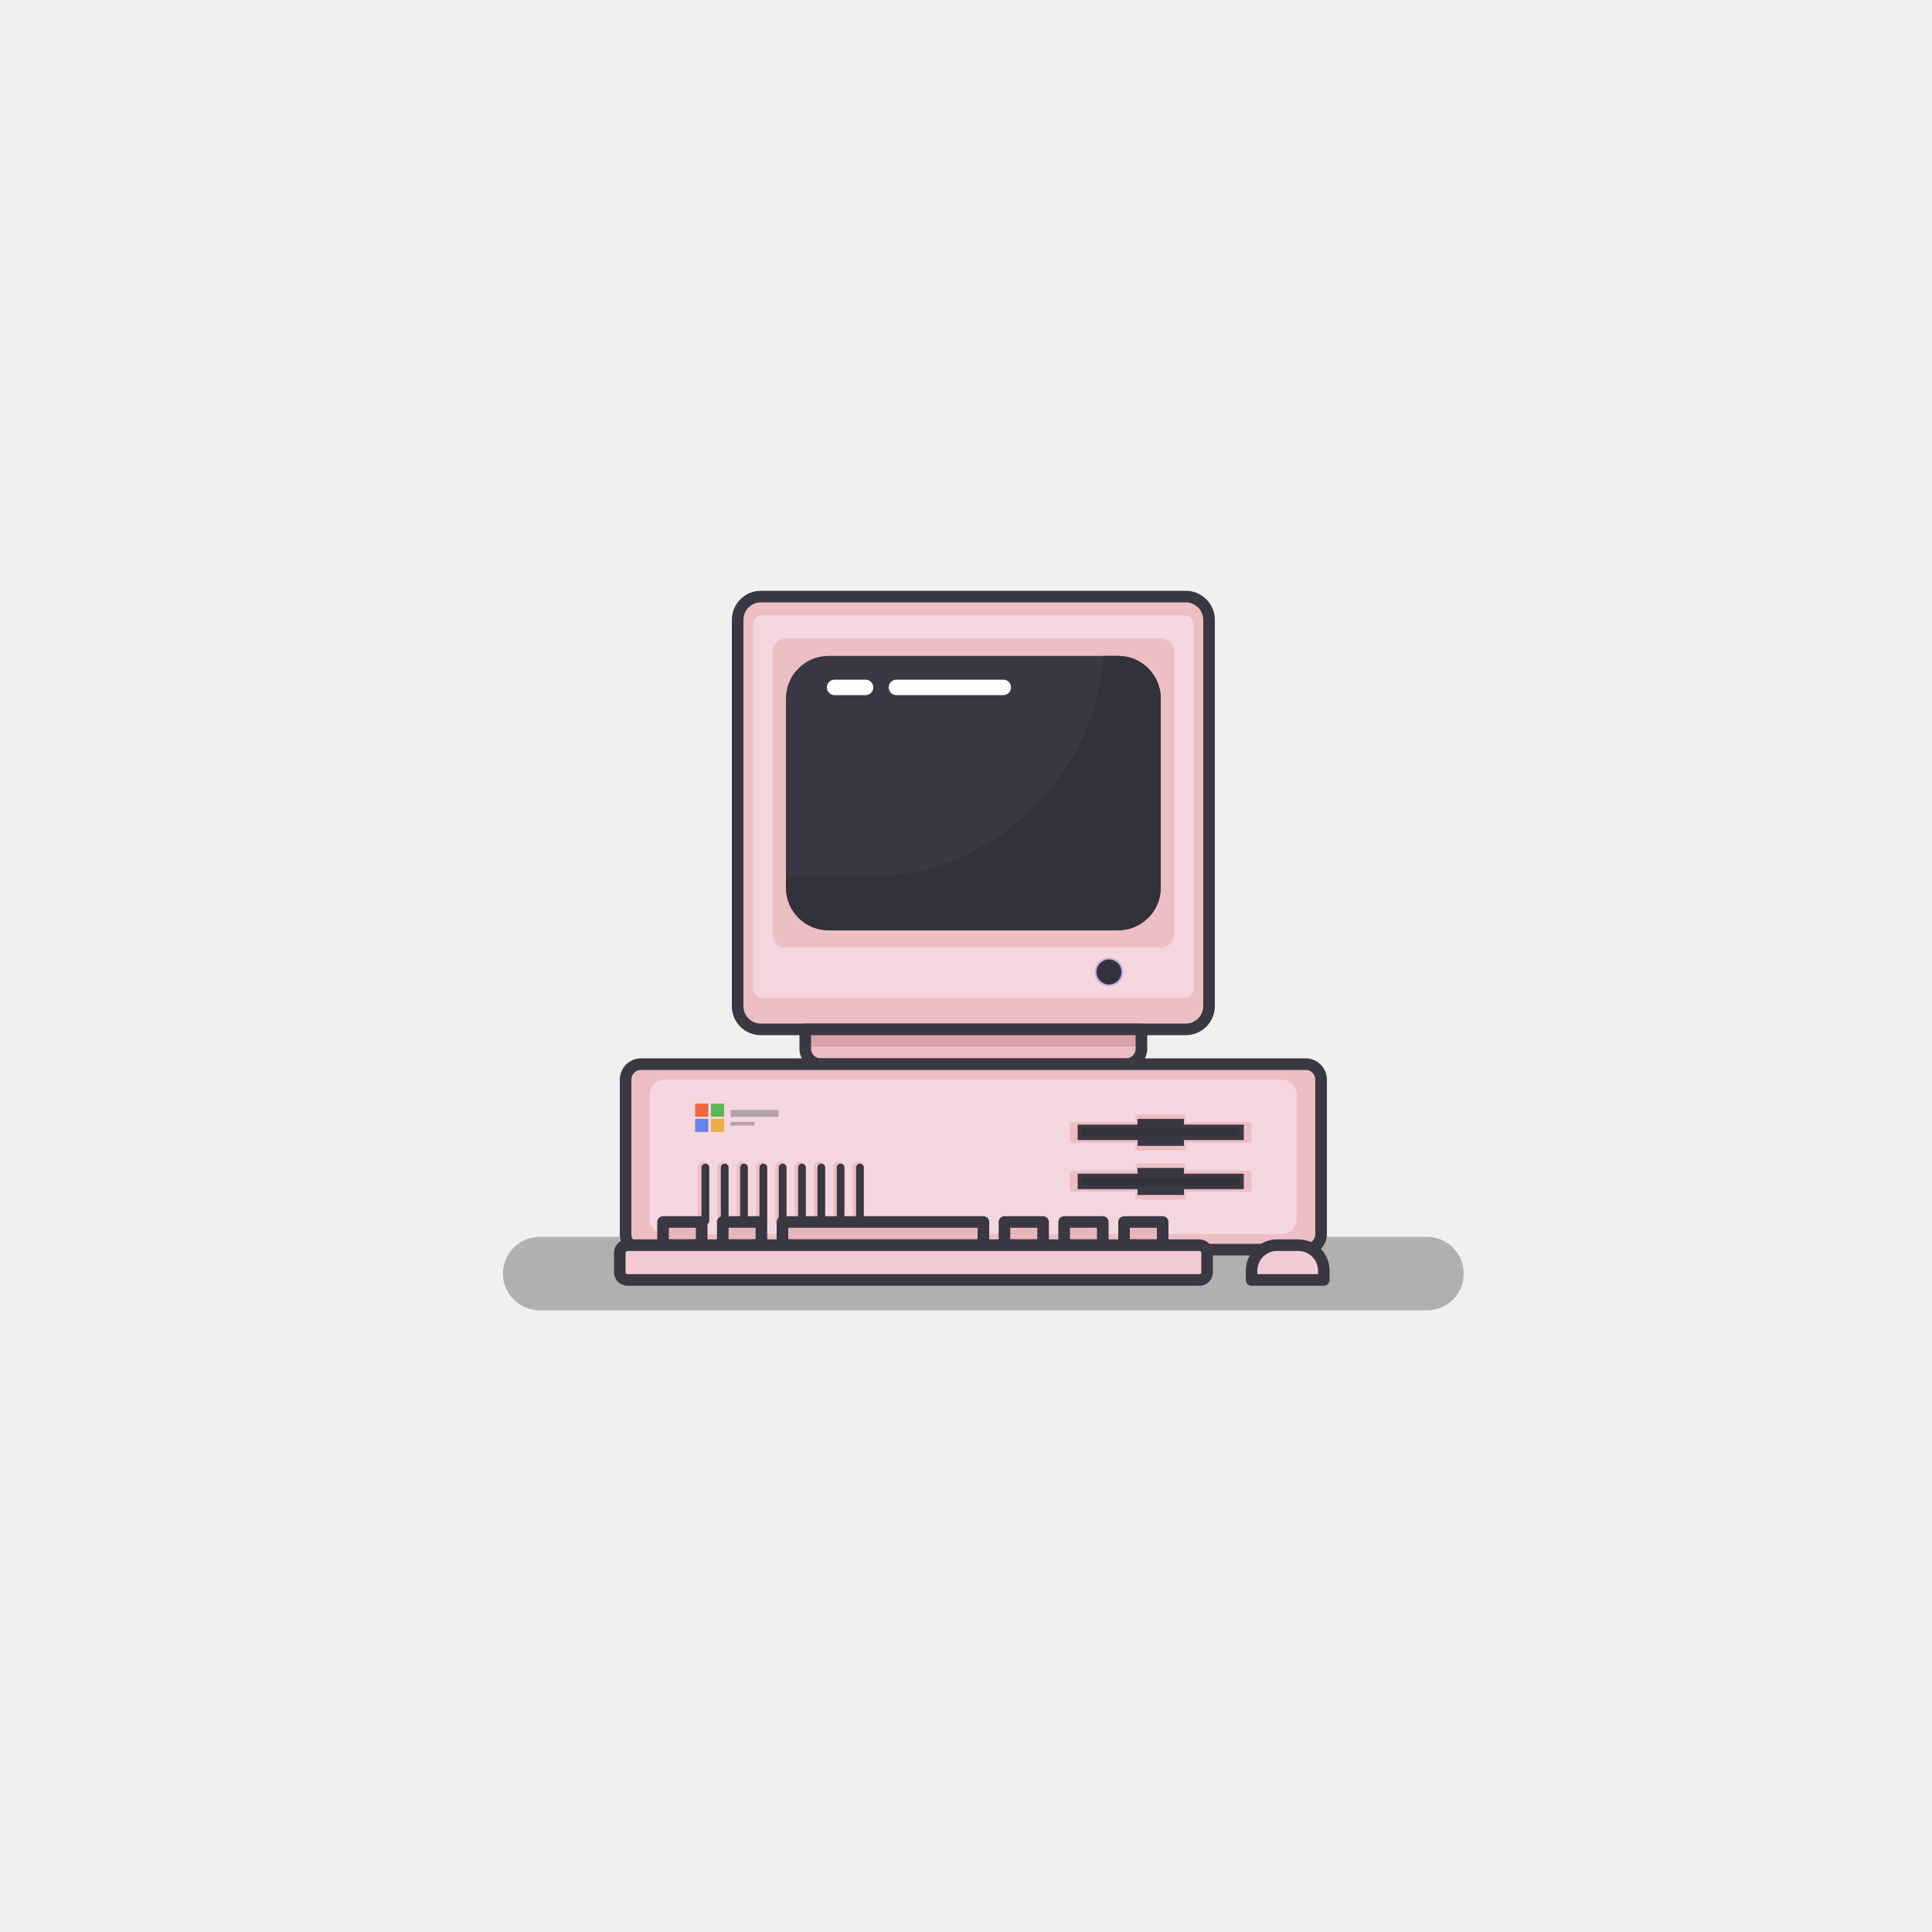
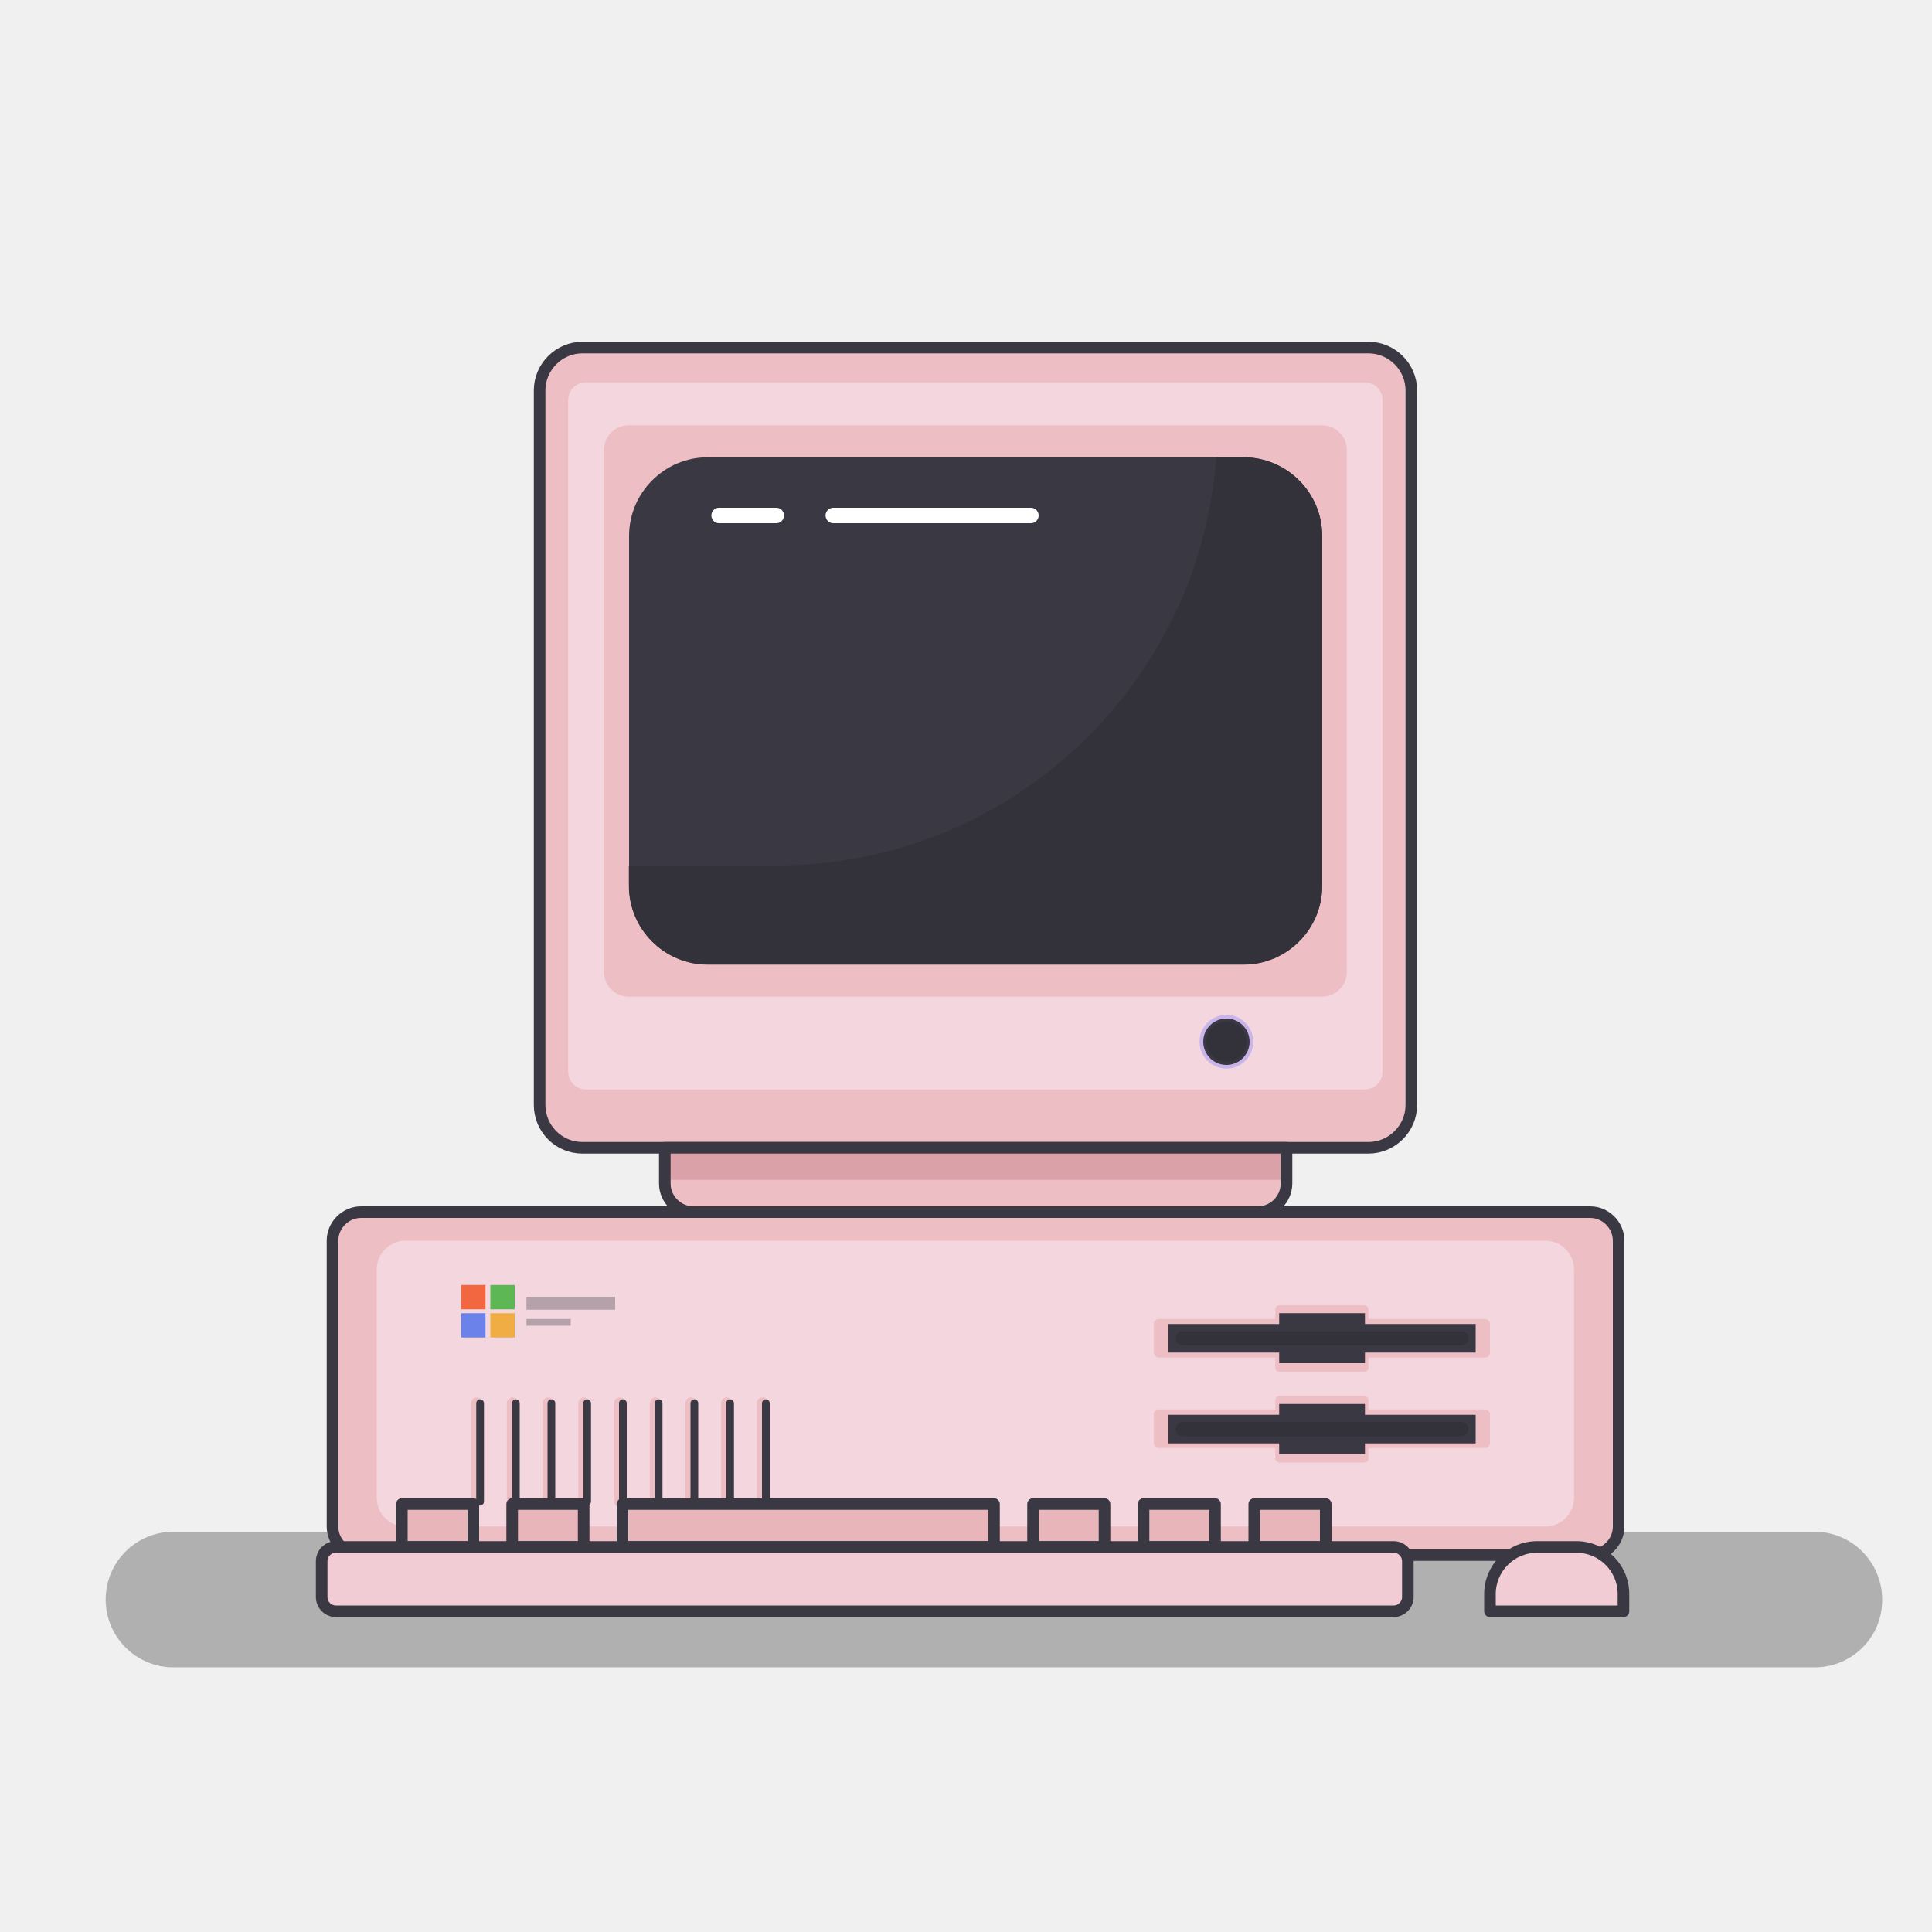
- <svg xmlns="http://www.w3.org/2000/svg" version="1.1" id="Layer_1" x="0px" y="0px" viewBox="0 0 1000 1000" style="enable-background:new 0 0 1000 1000;" xml:space="preserve">
+ <svg xmlns="http://www.w3.org/2000/svg" version="1.1" id="Layer_1" x="0px" y="0px" viewBox="300 -400 1000 1000" style="enable-background:new 300 -400 1000 1000;" xml:space="preserve">
  <style type="text/css">
	.st0{opacity:0.34;fill:#353535;enable-background:new    ;}
	.st1{fill:#EDBEC4;}
	.st2{fill:#F4D7DE;}
	.st3{fill:none;stroke:#3A3842;stroke-width:6;stroke-linecap:round;stroke-linejoin:round;stroke-miterlimit:10;}
	.st4{fill:#3A3842;}
	.st5{fill:#DBA1A9;}
	.st6{fill:#CAB5EA;}
	.st7{fill:#33313A;}
	.st8{fill:none;stroke:#EDBEC4;stroke-width:6;stroke-linecap:round;stroke-linejoin:round;stroke-miterlimit:10;}
	.st9{fill:none;stroke:#3A3842;stroke-width:4;stroke-linecap:round;stroke-linejoin:round;stroke-miterlimit:10;}
	.st10{fill:#F26640;}
	.st11{fill:#5EB755;}
	.st12{fill:#6A82EA;}
	.st13{fill:#EFAD43;}
	.st14{fill:none;stroke:#FFFFFF;stroke-width:8;stroke-linecap:round;stroke-linejoin:round;stroke-miterlimit:10;}
	.st15{opacity:0.34;fill:#3A3842;enable-background:new    ;}
	.st16{fill:#E8B5BB;}
	.st17{fill:#F2CCD4;}
</style>
-   <path id="XMLID_74_" class="st0" d="M738.7,678.2H279.3c-10.5,0-19-8.5-19-19l0,0c0-10.5,8.5-19,19-19h459.3c10.5,0,19,8.5,19,19  l0,0C757.7,669.7,749.2,678.2,738.7,678.2z" />
-   <path id="XMLID_28_" class="st1" d="M381.8,520.8v-200c0-6.6,5.4-12,12-12h220c6.6,0,12,5.4,12,12v200c0,6.6-5.4,12-12,12h-220  C387.1,532.8,381.8,527.4,381.8,520.8z" />
-   <path id="XMLID_31_" class="st2" d="M389.8,511.5v-188c0-2.8,2.2-5,5-5h218c2.8,0,5,2.2,5,5v188c0,2.8-2.2,5-5,5h-218  C392,516.5,389.8,514.2,389.8,511.5z" />
-   <path id="XMLID_16_" class="st3" d="M381.8,520.8v-200c0-6.6,5.4-12,12-12h220c6.6,0,12,5.4,12,12v200c0,6.6-5.4,12-12,12h-220  C387.1,532.8,381.8,527.4,381.8,520.8z" />
-   <path id="XMLID_32_" class="st1" d="M399.8,483.5v-146c0-3.9,3.1-7,7-7h194c3.9,0,7,3.1,7,7v146c0,3.9-3.1,7-7,7h-194  C402.9,490.5,399.8,487.4,399.8,483.5z" />
-   <path id="XMLID_30_" class="st4" d="M428.8,481.5c-12.1,0-22-9.9-22-22v-98c0-12.1,9.9-22,22-22h150c12.1,0,22,9.9,22,22v98  c0,12.1-9.9,22-22,22H428.8z" />
-   <path id="XMLID_8_" class="st1" d="M582.8,550.8h-158c-4.4,0-8-3.6-8-8v-10h174v10C590.8,547.2,587.2,550.8,582.8,550.8z" />
-   <rect id="XMLID_29_" x="416.8" y="532.8" class="st5" width="174" height="9" />
-   <path id="XMLID_6_" class="st3" d="M582.8,550.8h-158c-4.4,0-8-3.6-8-8v-10h174v10C590.8,547.2,587.2,550.8,582.8,550.8z" />
-   <path id="XMLID_7_" class="st1" d="M675.8,646.8h-344c-4.4,0-8-3.6-8-8v-80c0-4.4,3.6-8,8-8h344c4.4,0,8,3.6,8,8v80  C683.8,643.2,680.2,646.8,675.8,646.8z" />
-   <path id="XMLID_4_" class="st3" d="M675.8,646.8h-344c-4.4,0-8-3.6-8-8v-80c0-4.4,3.6-8,8-8h344c4.4,0,8,3.6,8,8v80  C683.8,643.2,680.2,646.8,675.8,646.8z" />
-   <path id="XMLID_34_" class="st2" d="M336.2,630.8v-64c0-4.4,3.6-8,8-8h319.1c4.4,0,8,3.6,8,8v64c0,4.4-3.6,8-8,8H344.2  C339.8,638.8,336.2,635.2,336.2,630.8z" />
-   <circle id="XMLID_37_" class="st6" cx="574" cy="503.1" r="7.5" />
-   <circle id="XMLID_1_" class="st4" cx="574" cy="503.1" r="6.5" />
-   <circle id="XMLID_39_" class="st7" cx="574" cy="503.1" r="5.6" />
+   <path id="XMLID_74_" class="st0" d="M1239.3,463H389.8c-19.4,0-35.1-15.7-35.1-35.1l0,0c0-19.4,15.7-35.1,35.1-35.1h849.3  c19.4,0,35.1,15.7,35.1,35.1l0,0C1274.4,447.3,1258.7,463,1239.3,463z" />
+   <path id="XMLID_28_" class="st1" d="M579.3,171.9v-369.8c0-12.2,10-22.2,22.2-22.2h406.8c12.2,0,22.2,10,22.2,22.2v369.8  c0,12.2-10,22.2-22.2,22.2H601.5C589.1,194.1,579.3,184.1,579.3,171.9z" />
+   <path id="XMLID_31_" class="st2" d="M594.1,154.7v-347.6c0-5.2,4.1-9.2,9.2-9.2h403.1c5.2,0,9.2,4.1,9.2,9.2v347.6  c0,5.2-4.1,9.2-9.2,9.2H603.4C598.2,164,594.1,159.7,594.1,154.7z" />
+   <path id="XMLID_16_" class="st3" d="M579.3,171.9v-369.8c0-12.2,10-22.2,22.2-22.2h406.8c12.2,0,22.2,10,22.2,22.2v369.8  c0,12.2-10,22.2-22.2,22.2H601.5C589.1,194.1,579.3,184.1,579.3,171.9z" />
+   <path id="XMLID_32_" class="st1" d="M612.6,103v-270c0-7.2,5.7-12.9,12.9-12.9h358.7c7.2,0,12.9,5.7,12.9,12.9v270  c0,7.2-5.7,12.9-12.9,12.9H625.6C618.4,115.9,612.6,110.2,612.6,103z" />
+   <path id="XMLID_30_" class="st4" d="M666.3,99.3c-22.4,0-40.7-18.3-40.7-40.7v-181.2c0-22.4,18.3-40.7,40.7-40.7h277.4  c22.4,0,40.7,18.3,40.7,40.7V58.6c0,22.4-18.3,40.7-40.7,40.7H666.3z" />
+   <path id="XMLID_8_" class="st1" d="M951,227.4H658.9c-8.1,0-14.8-6.7-14.8-14.8v-18.5h321.8v18.5C965.8,220.8,959.2,227.4,951,227.4  z" />
+   <rect id="XMLID_29_" x="644.1" y="194.1" class="st5" width="321.8" height="16.6" />
+   <path id="XMLID_6_" class="st3" d="M951,227.4H658.9c-8.1,0-14.8-6.7-14.8-14.8v-18.5h321.8v18.5C965.8,220.8,959.2,227.4,951,227.4  z" />
+   <path id="XMLID_7_" class="st1" d="M1123,404.9H486.9c-8.1,0-14.8-6.7-14.8-14.8V242.2c0-8.1,6.7-14.8,14.8-14.8H1123  c8.1,0,14.8,6.7,14.8,14.8v147.9C1137.8,398.3,1131.1,404.9,1123,404.9z" />
+   <path id="XMLID_4_" class="st3" d="M1123,404.9H486.9c-8.1,0-14.8-6.7-14.8-14.8V242.2c0-8.1,6.7-14.8,14.8-14.8H1123  c8.1,0,14.8,6.7,14.8,14.8v147.9C1137.8,398.3,1131.1,404.9,1123,404.9z" />
+   <path id="XMLID_34_" class="st2" d="M495,375.3V257c0-8.1,6.7-14.8,14.8-14.8h590.1c8.1,0,14.8,6.7,14.8,14.8v118.3  c0,8.1-6.7,14.8-14.8,14.8H509.8C501.7,390.1,495,383.5,495,375.3z" />
+   <circle id="XMLID_37_" class="st6" cx="934.8" cy="139.2" r="13.9" />
+   <circle id="XMLID_1_" class="st4" cx="934.8" cy="139.2" r="12" />
+   <circle id="XMLID_39_" class="st7" cx="934.8" cy="139.2" r="10.4" />
  <g id="XMLID_24_">
    <g id="XMLID_136_">
-       <line id="XMLID_137_" class="st8" x1="444.2" y1="604.3" x2="444.2" y2="631.8" />
+       <line id="XMLID_137_" class="st8" x1="694.7" y1="326.3" x2="694.7" y2="377.2" />
    </g>
    <g id="XMLID_133_">
-       <line id="XMLID_134_" class="st8" x1="434.2" y1="604.3" x2="434.2" y2="631.8" />
+       <line id="XMLID_134_" class="st8" x1="676.2" y1="326.3" x2="676.2" y2="377.2" />
    </g>
    <g id="XMLID_130_">
-       <line id="XMLID_131_" class="st8" x1="424.2" y1="604.3" x2="424.2" y2="631.8" />
+       <line id="XMLID_131_" class="st8" x1="657.7" y1="326.3" x2="657.7" y2="377.2" />
    </g>
    <g id="XMLID_127_">
-       <line id="XMLID_128_" class="st8" x1="414.2" y1="604.3" x2="414.2" y2="631.8" />
+       <line id="XMLID_128_" class="st8" x1="639.3" y1="326.3" x2="639.3" y2="377.2" />
    </g>
    <g id="XMLID_124_">
-       <line id="XMLID_125_" class="st8" x1="404.2" y1="604.3" x2="404.2" y2="631.8" />
+       <line id="XMLID_125_" class="st8" x1="620.8" y1="326.3" x2="620.8" y2="377.2" />
    </g>
    <g id="XMLID_121_">
-       <line id="XMLID_122_" class="st8" x1="394.2" y1="604.3" x2="394.2" y2="631.8" />
+       <line id="XMLID_122_" class="st8" x1="602.3" y1="326.3" x2="602.3" y2="377.2" />
    </g>
    <g id="XMLID_118_">
-       <line id="XMLID_119_" class="st8" x1="384.2" y1="604.3" x2="384.2" y2="631.8" />
+       <line id="XMLID_119_" class="st8" x1="583.8" y1="326.3" x2="583.8" y2="377.2" />
    </g>
    <g id="XMLID_115_">
-       <line id="XMLID_116_" class="st8" x1="374.2" y1="604.3" x2="374.2" y2="631.8" />
+       <line id="XMLID_116_" class="st8" x1="565.3" y1="326.3" x2="565.3" y2="377.2" />
    </g>
    <g id="XMLID_112_">
-       <line id="XMLID_113_" class="st8" x1="364.2" y1="604.3" x2="364.2" y2="631.8" />
+       <line id="XMLID_113_" class="st8" x1="546.8" y1="326.3" x2="546.8" y2="377.2" />
    </g>
  </g>
  <g id="XMLID_42_">
    <g id="XMLID_60_">
-       <line id="XMLID_61_" class="st9" x1="445.1" y1="604.3" x2="445.1" y2="631.8" />
+       <line id="XMLID_61_" class="st9" x1="696.4" y1="326.3" x2="696.4" y2="377.2" />
    </g>
    <g id="XMLID_58_">
-       <line id="XMLID_59_" class="st9" x1="435.1" y1="604.3" x2="435.1" y2="631.8" />
+       <line id="XMLID_59_" class="st9" x1="677.9" y1="326.3" x2="677.9" y2="377.2" />
    </g>
    <g id="XMLID_56_">
-       <line id="XMLID_57_" class="st9" x1="425.1" y1="604.3" x2="425.1" y2="631.8" />
+       <line id="XMLID_57_" class="st9" x1="659.4" y1="326.3" x2="659.4" y2="377.2" />
    </g>
    <g id="XMLID_54_">
-       <line id="XMLID_55_" class="st9" x1="415.1" y1="604.3" x2="415.1" y2="631.8" />
+       <line id="XMLID_55_" class="st9" x1="640.9" y1="326.3" x2="640.9" y2="377.2" />
    </g>
    <g id="XMLID_52_">
-       <line id="XMLID_53_" class="st9" x1="405.1" y1="604.3" x2="405.1" y2="631.8" />
+       <line id="XMLID_53_" class="st9" x1="622.4" y1="326.3" x2="622.4" y2="377.2" />
    </g>
    <g id="XMLID_50_">
-       <line id="XMLID_51_" class="st9" x1="395.1" y1="604.3" x2="395.1" y2="631.8" />
+       <line id="XMLID_51_" class="st9" x1="603.9" y1="326.3" x2="603.9" y2="377.2" />
    </g>
    <g id="XMLID_48_">
-       <line id="XMLID_49_" class="st9" x1="385.1" y1="604.3" x2="385.1" y2="631.8" />
+       <line id="XMLID_49_" class="st9" x1="585.4" y1="326.3" x2="585.4" y2="377.2" />
    </g>
    <g id="XMLID_46_">
-       <line id="XMLID_47_" class="st9" x1="375.1" y1="604.3" x2="375.1" y2="631.8" />
+       <line id="XMLID_47_" class="st9" x1="567" y1="326.3" x2="567" y2="377.2" />
    </g>
    <g id="XMLID_44_">
-       <line id="XMLID_45_" class="st9" x1="365.1" y1="604.3" x2="365.1" y2="631.8" />
+       <line id="XMLID_45_" class="st9" x1="548.5" y1="326.3" x2="548.5" y2="377.2" />
    </g>
  </g>
  <g id="XMLID_38_">
-     <rect id="XMLID_12_" x="359.8" y="571.2" class="st10" width="6.8" height="6.8" />
-     <rect id="XMLID_25_" x="368" y="571.2" class="st11" width="6.8" height="6.8" />
-     <rect id="XMLID_26_" x="359.8" y="579.1" class="st12" width="6.8" height="6.8" />
-     <rect id="XMLID_27_" x="368" y="579.1" class="st13" width="6.8" height="6.8" />
+     <rect id="XMLID_12_" x="538.7" y="265.1" class="st10" width="12.6" height="12.6" />
+     <rect id="XMLID_25_" x="553.8" y="265.1" class="st11" width="12.6" height="12.6" />
+     <rect id="XMLID_26_" x="538.7" y="279.7" class="st12" width="12.6" height="12.6" />
+     <rect id="XMLID_27_" x="553.8" y="279.7" class="st13" width="12.6" height="12.6" />
  </g>
-   <line id="XMLID_36_" class="st14" x1="464" y1="355.8" x2="519.3" y2="355.8" />
-   <path id="XMLID_33_" class="st14" d="M448,355.8" />
-   <line id="XMLID_17_" class="st14" x1="432" y1="355.8" x2="448" y2="355.8" />
-   <path id="XMLID_40_" class="st7" d="M578.8,339.5h-7.6c-4.7,63.9-58,114.3-123.1,114.3h-41.3v5.7c0,12.1,9.9,22,22,22h150  c12.1,0,22-9.9,22-22v-98C600.8,349.4,590.9,339.5,578.8,339.5z" />
-   <rect id="XMLID_35_" x="378.1" y="574.5" class="st15" width="24.8" height="3.6" />
-   <rect id="XMLID_41_" x="378.1" y="580.7" class="st15" width="12.4" height="1.9" />
-   <rect id="XMLID_68_" x="405" y="632.5" class="st16" width="104" height="12" />
-   <rect id="XMLID_67_" x="343.2" y="632.5" class="st16" width="20" height="12" />
-   <rect id="XMLID_66_" x="374.1" y="632.5" class="st16" width="20" height="12" />
-   <rect id="XMLID_65_" x="519.9" y="632.5" class="st16" width="20" height="12" />
-   <rect id="XMLID_64_" x="550.8" y="632.5" class="st16" width="20" height="12" />
-   <rect id="XMLID_63_" x="581.8" y="632.5" class="st16" width="20" height="12" />
-   <rect id="XMLID_10_" x="405" y="632.5" class="st3" width="104" height="12" />
-   <rect id="XMLID_19_" x="343.2" y="632.5" class="st3" width="20" height="12" />
-   <rect id="XMLID_20_" x="374.1" y="632.5" class="st3" width="20" height="12" />
-   <rect id="XMLID_21_" x="519.9" y="632.5" class="st3" width="20" height="12" />
-   <rect id="XMLID_22_" x="550.8" y="632.5" class="st3" width="20" height="12" />
-   <rect id="XMLID_23_" x="581.8" y="632.5" class="st3" width="20" height="12" />
-   <path id="XMLID_62_" class="st17" d="M620.8,662.5h-296c-2.2,0-4-1.8-4-4v-10c0-2.2,1.8-4,4-4h296c2.2,0,4,1.8,4,4v10  C624.8,660.7,623,662.5,620.8,662.5z" />
-   <path id="XMLID_15_" class="st3" d="M620.8,662.5h-296c-2.2,0-4-1.8-4-4v-10c0-2.2,1.8-4,4-4h296c2.2,0,4,1.8,4,4v10  C624.8,660.7,623,662.5,620.8,662.5z" />
-   <path id="XMLID_71_" class="st17" d="M685.1,662.5h-37.3v-4.8c0-7.3,5.9-13.2,13.2-13.2h11c7.3,0,13.2,5.9,13.2,13.2v4.8H685.1z" />
-   <path id="XMLID_70_" class="st3" d="M685.1,662.5h-37.3v-4.8c0-7.3,5.9-13.2,13.2-13.2h11c7.3,0,13.2,5.9,13.2,13.2v4.8H685.1z" />
+   <line id="XMLID_36_" class="st14" x1="731.3" y1="-133.2" x2="833.6" y2="-133.2" />
+   <path id="XMLID_33_" class="st14" d="M701.8-133.2" />
+   <line id="XMLID_17_" class="st14" x1="672.2" y1="-133.2" x2="701.8" y2="-133.2" />
+   <path id="XMLID_40_" class="st7" d="M943.6-163.3h-14.1C920.9-45.2,822.3,48,701.9,48h-76.4v10.5c0,22.4,18.3,40.7,40.7,40.7h277.4  c22.4,0,40.7-18.3,40.7-40.7v-181.2C984.3-145,966-163.3,943.6-163.3z" />
+   <rect id="XMLID_35_" x="572.5" y="271.2" class="st15" width="45.9" height="6.7" />
+   <rect id="XMLID_41_" x="572.5" y="282.7" class="st15" width="22.9" height="3.5" />
+   <rect id="XMLID_68_" x="622.2" y="378.5" class="st16" width="192.3" height="22.2" />
+   <rect id="XMLID_67_" x="508" y="378.5" class="st16" width="37" height="22.2" />
+   <rect id="XMLID_66_" x="565.1" y="378.5" class="st16" width="37" height="22.2" />
+   <rect id="XMLID_65_" x="834.7" y="378.5" class="st16" width="37" height="22.2" />
+   <rect id="XMLID_64_" x="891.9" y="378.5" class="st16" width="37" height="22.2" />
+   <rect id="XMLID_63_" x="949.2" y="378.5" class="st16" width="37" height="22.2" />
+   <rect id="XMLID_10_" x="622.2" y="378.5" class="st3" width="192.3" height="22.2" />
+   <rect id="XMLID_19_" x="508" y="378.5" class="st3" width="37" height="22.2" />
+   <rect id="XMLID_20_" x="565.1" y="378.5" class="st3" width="37" height="22.2" />
+   <rect id="XMLID_21_" x="834.7" y="378.5" class="st3" width="37" height="22.2" />
+   <rect id="XMLID_22_" x="891.9" y="378.5" class="st3" width="37" height="22.2" />
+   <rect id="XMLID_23_" x="949.2" y="378.5" class="st3" width="37" height="22.2" />
+   <path id="XMLID_62_" class="st17" d="M1021.3,434H473.9c-4.1,0-7.4-3.3-7.4-7.4v-18.5c0-4.1,3.3-7.4,7.4-7.4h547.4  c4.1,0,7.4,3.3,7.4,7.4v18.5C1028.7,430.6,1025.4,434,1021.3,434z" />
+   <path id="XMLID_15_" class="st3" d="M1021.3,434H473.9c-4.1,0-7.4-3.3-7.4-7.4v-18.5c0-4.1,3.3-7.4,7.4-7.4h547.4  c4.1,0,7.4,3.3,7.4,7.4v18.5C1028.7,430.6,1025.4,434,1021.3,434z" />
+   <path id="XMLID_71_" class="st17" d="M1140.2,434h-69v-8.9c0-13.5,10.9-24.4,24.4-24.4h20.3c13.5,0,24.4,10.9,24.4,24.4v8.9H1140.2z  " />
+   <path id="XMLID_70_" class="st3" d="M1140.2,434h-69v-8.9c0-13.5,10.9-24.4,24.4-24.4h20.3c13.5,0,24.4,10.9,24.4,24.4v8.9H1140.2z" />
  <g id="XMLID_72_">
-     <path id="XMLID_14_" class="st1" d="M646.4,591.5h-91.3c-0.7,0-1.4-0.6-1.4-1.4v-8c0-0.7,0.6-1.4,1.4-1.4h91.3   c0.7,0,1.4,0.6,1.4,1.4v8C647.8,590.9,647.2,591.5,646.4,591.5z" />
-     <path id="XMLID_13_" class="st1" d="M612.6,595.5h-23.7c-0.7,0-1.2-0.6-1.2-1.2V578c0-0.7,0.6-1.2,1.2-1.2h23.7   c0.7,0,1.2,0.6,1.2,1.2v16.3C613.9,595,613.3,595.5,612.6,595.5z" />
-     <rect id="XMLID_9_" x="557.8" y="582.1" class="st4" width="86" height="8" />
-     <rect id="XMLID_11_" x="588.8" y="579.1" class="st4" width="24" height="14" />
-     <path id="XMLID_73_" class="st7" d="M559.8,586.1L559.8,586.1c0-1.1,0.9-2,2-2h78c1.1,0,2,0.9,2,2l0,0c0,1.1-0.9,2-2,2h-78   C560.7,588.1,559.8,587.2,559.8,586.1z" />
+     <path id="XMLID_14_" class="st1" d="M1068.6,302.7H899.8c-1.3,0-2.6-1.1-2.6-2.6v-14.8c0-1.3,1.1-2.6,2.6-2.6h168.8   c1.3,0,2.6,1.1,2.6,2.6v14.8C1071.2,301.6,1070.1,302.7,1068.6,302.7z" />
+     <path id="XMLID_13_" class="st1" d="M1006.1,310.1h-43.8c-1.3,0-2.2-1.1-2.2-2.2v-30.1c0-1.3,1.1-2.2,2.2-2.2h43.8   c1.3,0,2.2,1.1,2.2,2.2v30.1C1008.5,309.1,1007.4,310.1,1006.1,310.1z" />
+     <rect id="XMLID_9_" x="904.8" y="285.3" class="st4" width="159" height="14.8" />
+     <rect id="XMLID_11_" x="962.1" y="279.7" class="st4" width="44.4" height="25.9" />
+     <path id="XMLID_73_" class="st7" d="M908.5,292.7L908.5,292.7c0-2,1.7-3.7,3.7-3.7h144.2c2,0,3.7,1.7,3.7,3.7l0,0   c0,2-1.7,3.7-3.7,3.7H912.2C910.2,296.4,908.5,294.7,908.5,292.7z" />
  </g>
  <g id="XMLID_75_">
-     <path id="XMLID_80_" class="st1" d="M646.4,616.8h-91.3c-0.7,0-1.4-0.6-1.4-1.4v-8c0-0.7,0.6-1.4,1.4-1.4h91.3   c0.7,0,1.4,0.6,1.4,1.4v8C647.8,616.2,647.2,616.8,646.4,616.8z" />
-     <path id="XMLID_79_" class="st1" d="M612.6,620.9h-23.7c-0.7,0-1.2-0.6-1.2-1.2v-16.3c0-0.7,0.6-1.2,1.2-1.2h23.7   c0.7,0,1.2,0.6,1.2,1.2v16.3C613.9,620.3,613.3,620.9,612.6,620.9z" />
-     <rect id="XMLID_78_" x="557.8" y="607.5" class="st4" width="86" height="8" />
-     <rect id="XMLID_77_" x="588.8" y="604.5" class="st4" width="24" height="14" />
-     <path id="XMLID_76_" class="st7" d="M559.8,611.5L559.8,611.5c0-1.1,0.9-2,2-2h78c1.1,0,2,0.9,2,2l0,0c0,1.1-0.9,2-2,2h-78   C560.7,613.5,559.8,612.6,559.8,611.5z" />
+     <path id="XMLID_80_" class="st1" d="M1068.6,349.5H899.8c-1.3,0-2.6-1.1-2.6-2.6v-14.8c0-1.3,1.1-2.6,2.6-2.6h168.8   c1.3,0,2.6,1.1,2.6,2.6v14.8C1071.2,348.3,1070.1,349.5,1068.6,349.5z" />
+     <path id="XMLID_79_" class="st1" d="M1006.1,357h-43.8c-1.3,0-2.2-1.1-2.2-2.2v-30.1c0-1.3,1.1-2.2,2.2-2.2h43.8   c1.3,0,2.2,1.1,2.2,2.2v30.1C1008.5,355.9,1007.4,357,1006.1,357z" />
+     <rect id="XMLID_78_" x="904.8" y="332.3" class="st4" width="159" height="14.8" />
+     <rect id="XMLID_77_" x="962.1" y="326.7" class="st4" width="44.4" height="25.9" />
+     <path id="XMLID_76_" class="st7" d="M908.5,339.7L908.5,339.7c0-2,1.7-3.7,3.7-3.7h144.2c2,0,3.7,1.7,3.7,3.7l0,0   c0,2-1.7,3.7-3.7,3.7H912.2C910.2,343.4,908.5,341.7,908.5,339.7z" />
  </g>
</svg>
